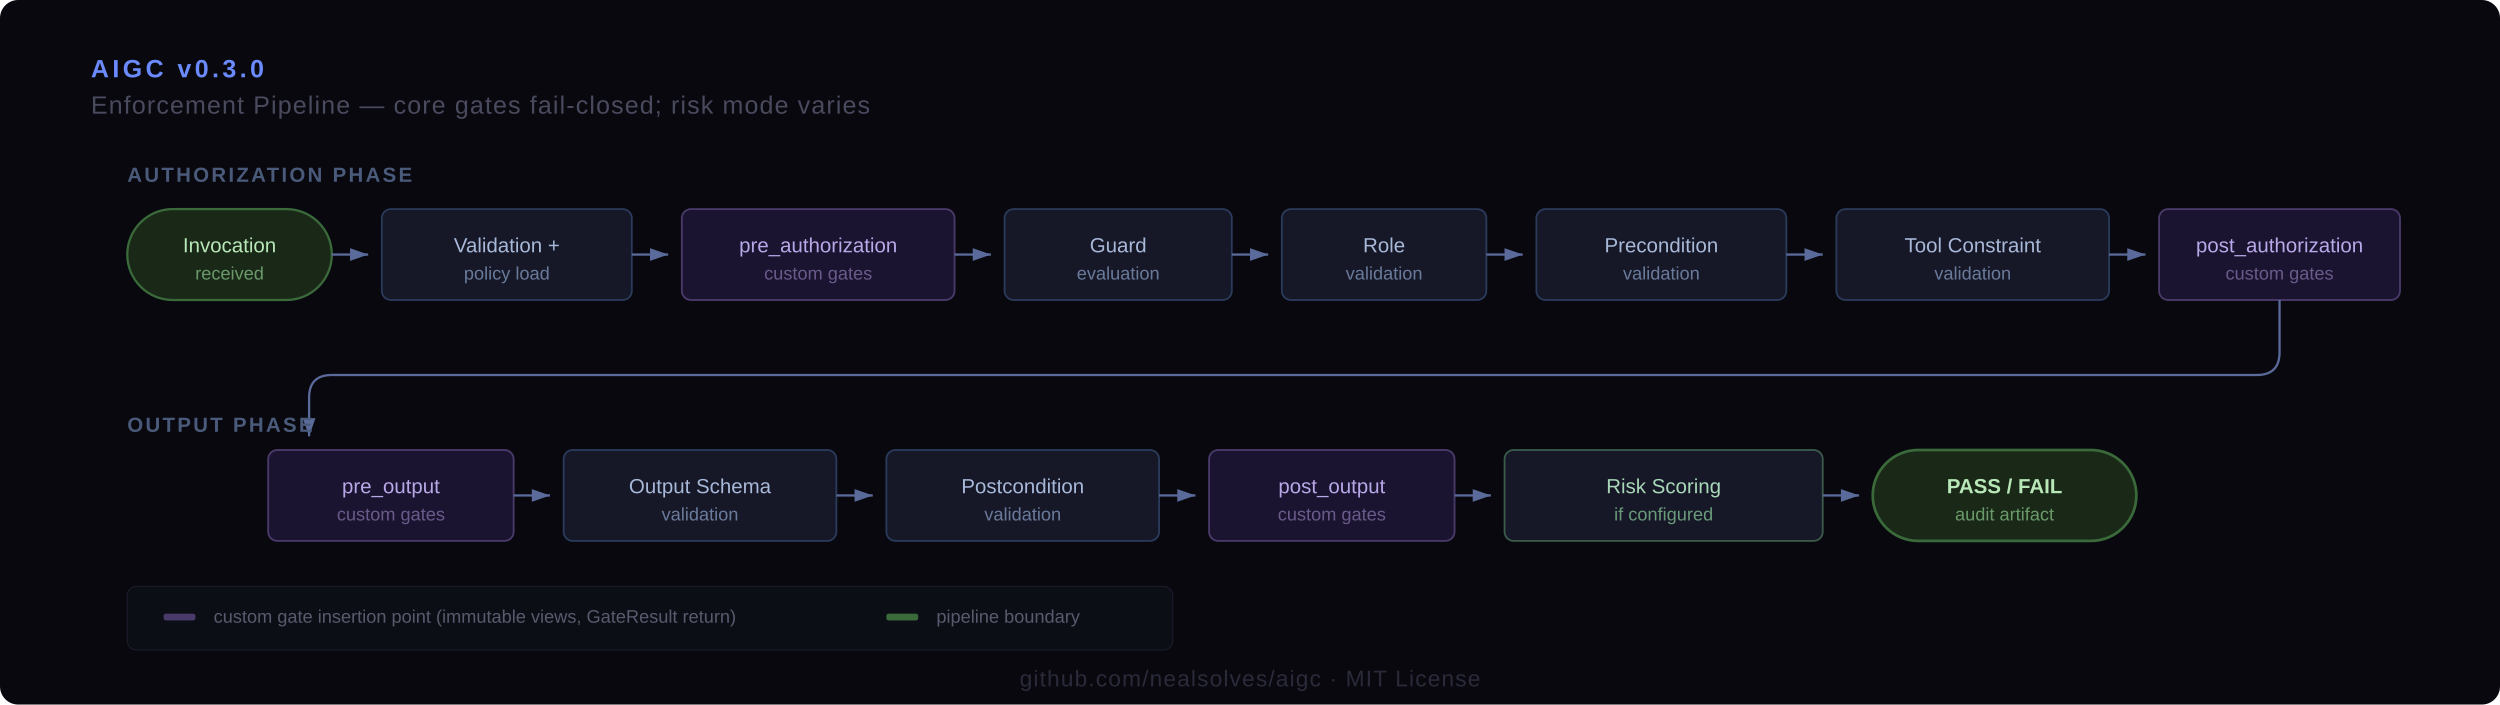
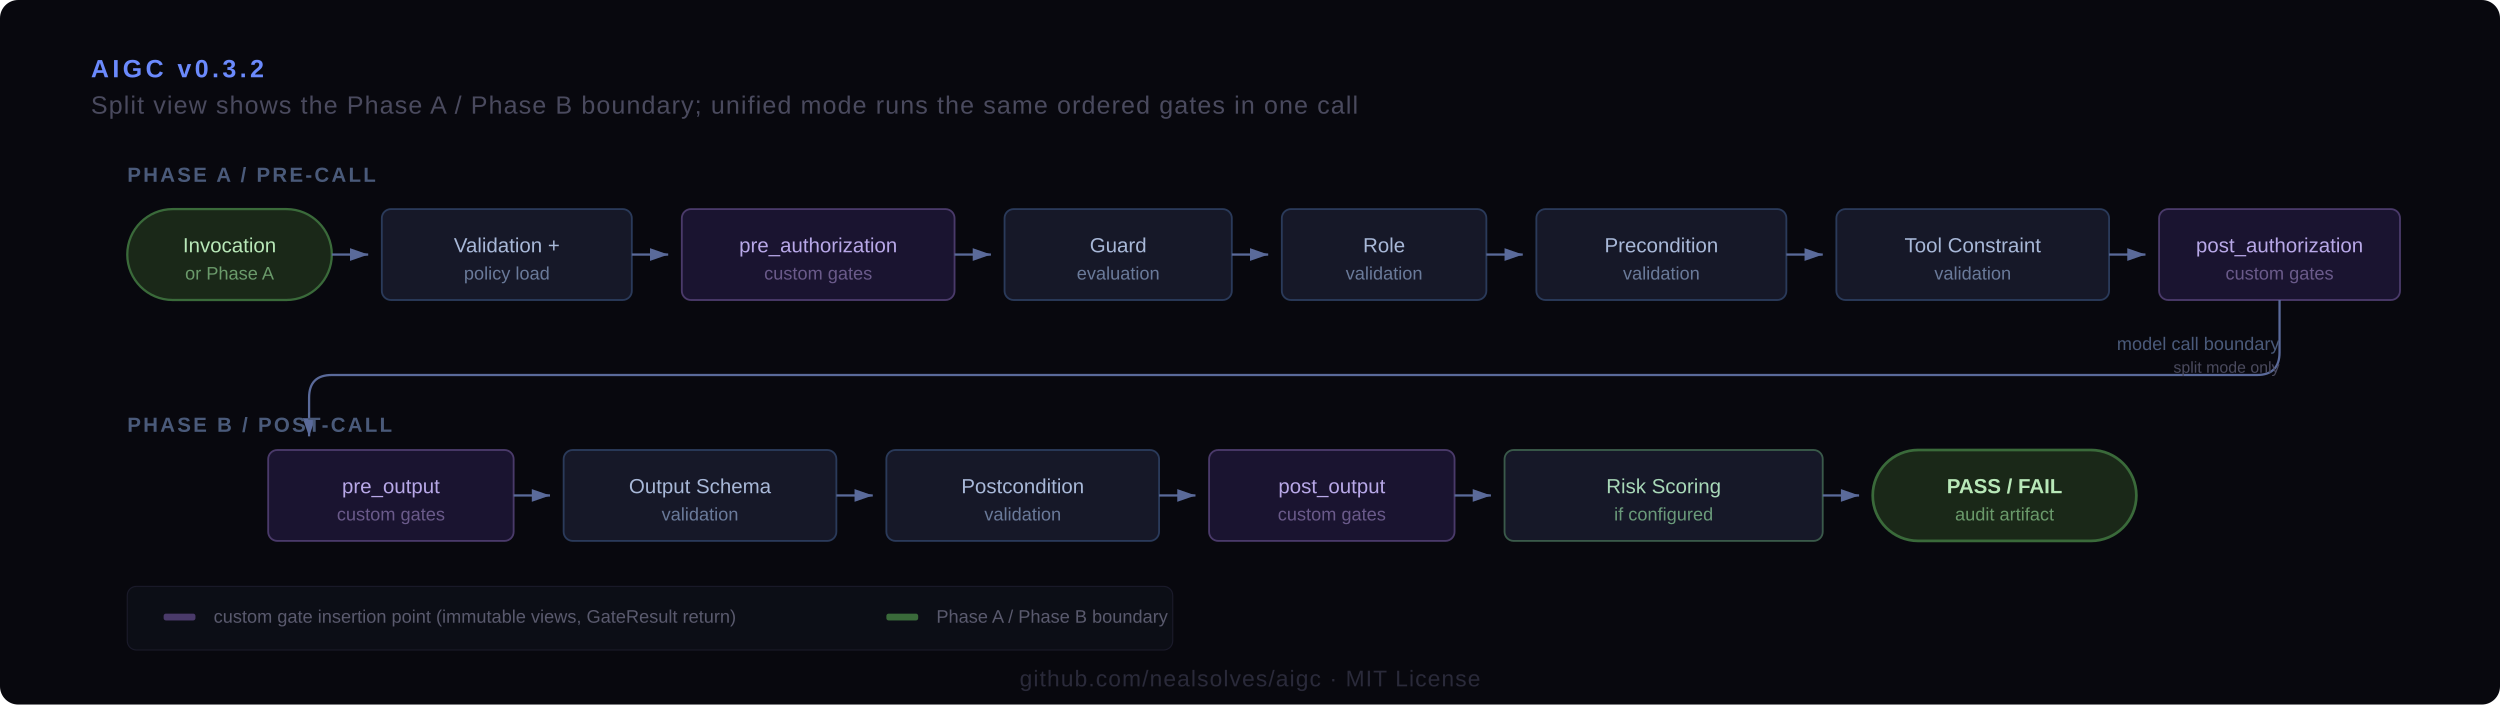
<svg xmlns="http://www.w3.org/2000/svg" viewBox="0 0 1100 310" font-family="'IBM Plex Sans', Arial, sans-serif">
  <defs>
    <marker id="arr" viewBox="0 0 10 7" refX="10" refY="3.5" markerWidth="8" markerHeight="6" orient="auto-start-reverse">
      <path d="M 0 0 L 10 3.5 L 0 7 z" fill="#5a6a9a" />
    </marker>
  </defs>
  <rect width="1100" height="310" fill="#08080e" rx="8" />
-   <text x="40" y="34" fill="#6b8afd" font-size="11" font-weight="700" letter-spacing="1.5">AIGC v0.3.0</text>
-   <text x="40" y="50" fill="#4a4a5e" font-size="11" letter-spacing="0.5">Enforcement Pipeline — core gates fail-closed; risk mode varies</text>
-   <text x="56" y="80" fill="#4a5a7a" font-size="9" font-weight="600" letter-spacing="1">AUTHORIZATION PHASE</text>
+   <text x="40" y="34" fill="#6b8afd" font-size="11" font-weight="700" letter-spacing="1.5">AIGC v0.3.2</text>
+   <text x="40" y="50" fill="#4a4a5e" font-size="11" letter-spacing="0.5">Split view shows the Phase A / Phase B boundary; unified mode runs the same ordered gates in one call</text>
+   <text x="56" y="80" fill="#4a5a7a" font-size="9" font-weight="600" letter-spacing="1">PHASE A / PRE-CALL</text>
  <rect x="56" y="92" width="90" height="40" rx="20" fill="#1a2818" stroke="#3a6a3a" stroke-width="1" />
  <text x="101" y="111" fill="#b8e8b8" font-size="9" text-anchor="middle" font-weight="500">Invocation</text>
-   <text x="101" y="123" fill="#6a9a6a" font-size="8" text-anchor="middle">received</text>
+   <text x="101" y="123" fill="#6a9a6a" font-size="8" text-anchor="middle">or Phase A</text>
  <line x1="146" y1="112" x2="162" y2="112" stroke="#5a6a9a" stroke-width="1" marker-end="url(#arr)" />
  <rect x="168" y="92" width="110" height="40" rx="4" fill="#161828" stroke="#2a3a5a" stroke-width="0.8" />
  <text x="223" y="111" fill="#a8b8d8" font-size="9" text-anchor="middle" font-weight="500">Validation +</text>
  <text x="223" y="123" fill="#6a7a9a" font-size="8" text-anchor="middle">policy load</text>
  <line x1="278" y1="112" x2="294" y2="112" stroke="#5a6a9a" stroke-width="1" marker-end="url(#arr)" />
  <rect x="300" y="92" width="120" height="40" rx="4" fill="#1a1430" stroke="#4a3a6a" stroke-width="0.8" />
  <text x="360" y="111" fill="#b8a8e8" font-size="9" text-anchor="middle" font-weight="500">pre_authorization</text>
  <text x="360" y="123" fill="#6a5a8a" font-size="8" text-anchor="middle">custom gates</text>
  <line x1="420" y1="112" x2="436" y2="112" stroke="#5a6a9a" stroke-width="1" marker-end="url(#arr)" />
  <rect x="442" y="92" width="100" height="40" rx="4" fill="#161828" stroke="#2a3a5a" stroke-width="0.8" />
  <text x="492" y="111" fill="#a8b8d8" font-size="9" text-anchor="middle" font-weight="500">Guard</text>
  <text x="492" y="123" fill="#6a7a9a" font-size="8" text-anchor="middle">evaluation</text>
  <line x1="542" y1="112" x2="558" y2="112" stroke="#5a6a9a" stroke-width="1" marker-end="url(#arr)" />
  <rect x="564" y="92" width="90" height="40" rx="4" fill="#161828" stroke="#2a3a5a" stroke-width="0.8" />
  <text x="609" y="111" fill="#a8b8d8" font-size="9" text-anchor="middle" font-weight="500">Role</text>
  <text x="609" y="123" fill="#6a7a9a" font-size="8" text-anchor="middle">validation</text>
  <line x1="654" y1="112" x2="670" y2="112" stroke="#5a6a9a" stroke-width="1" marker-end="url(#arr)" />
  <rect x="676" y="92" width="110" height="40" rx="4" fill="#161828" stroke="#2a3a5a" stroke-width="0.8" />
  <text x="731" y="111" fill="#a8b8d8" font-size="9" text-anchor="middle" font-weight="500">Precondition</text>
  <text x="731" y="123" fill="#6a7a9a" font-size="8" text-anchor="middle">validation</text>
  <line x1="786" y1="112" x2="802" y2="112" stroke="#5a6a9a" stroke-width="1" marker-end="url(#arr)" />
  <rect x="808" y="92" width="120" height="40" rx="4" fill="#161828" stroke="#2a3a5a" stroke-width="0.8" />
  <text x="868" y="111" fill="#a8b8d8" font-size="9" text-anchor="middle" font-weight="500">Tool Constraint</text>
  <text x="868" y="123" fill="#6a7a9a" font-size="8" text-anchor="middle">validation</text>
  <line x1="928" y1="112" x2="944" y2="112" stroke="#5a6a9a" stroke-width="1" marker-end="url(#arr)" />
  <rect x="950" y="92" width="106" height="40" rx="4" fill="#1a1430" stroke="#4a3a6a" stroke-width="0.8" />
  <text x="1003" y="111" fill="#b8a8e8" font-size="9" text-anchor="middle" font-weight="500">post_authorization</text>
  <text x="1003" y="123" fill="#6a5a8a" font-size="8" text-anchor="middle">custom gates</text>
  <path d="M 1003 132 L 1003 155 Q 1003 165 993 165 L 146 165 Q 136 165 136 175 L 136 192" fill="none" stroke="#5a6a9a" stroke-width="1" marker-end="url(#arr)" />
-   <text x="56" y="190" fill="#4a5a7a" font-size="9" font-weight="600" letter-spacing="1">OUTPUT PHASE</text>
+   <text x="56" y="190" fill="#4a5a7a" font-size="9" font-weight="600" letter-spacing="1">PHASE B / POST-CALL</text>
+   <text x="1003" y="154" fill="#4a5a7a" font-size="8" text-anchor="end">model call boundary</text>
+   <text x="1003" y="164" fill="#4a4a5e" font-size="7" text-anchor="end">split mode only</text>
  <rect x="118" y="198" width="108" height="40" rx="4" fill="#1a1430" stroke="#4a3a6a" stroke-width="0.8" />
  <text x="172" y="217" fill="#b8a8e8" font-size="9" text-anchor="middle" font-weight="500">pre_output</text>
  <text x="172" y="229" fill="#6a5a8a" font-size="8" text-anchor="middle">custom gates</text>
  <line x1="226" y1="218" x2="242" y2="218" stroke="#5a6a9a" stroke-width="1" marker-end="url(#arr)" />
  <rect x="248" y="198" width="120" height="40" rx="4" fill="#161828" stroke="#2a3a5a" stroke-width="0.8" />
  <text x="308" y="217" fill="#a8b8d8" font-size="9" text-anchor="middle" font-weight="500">Output Schema</text>
  <text x="308" y="229" fill="#6a7a9a" font-size="8" text-anchor="middle">validation</text>
  <line x1="368" y1="218" x2="384" y2="218" stroke="#5a6a9a" stroke-width="1" marker-end="url(#arr)" />
  <rect x="390" y="198" width="120" height="40" rx="4" fill="#161828" stroke="#2a3a5a" stroke-width="0.8" />
  <text x="450" y="217" fill="#a8b8d8" font-size="9" text-anchor="middle" font-weight="500">Postcondition</text>
  <text x="450" y="229" fill="#6a7a9a" font-size="8" text-anchor="middle">validation</text>
  <line x1="510" y1="218" x2="526" y2="218" stroke="#5a6a9a" stroke-width="1" marker-end="url(#arr)" />
  <rect x="532" y="198" width="108" height="40" rx="4" fill="#1a1430" stroke="#4a3a6a" stroke-width="0.8" />
  <text x="586" y="217" fill="#b8a8e8" font-size="9" text-anchor="middle" font-weight="500">post_output</text>
  <text x="586" y="229" fill="#6a5a8a" font-size="8" text-anchor="middle">custom gates</text>
  <line x1="640" y1="218" x2="656" y2="218" stroke="#5a6a9a" stroke-width="1" marker-end="url(#arr)" />
  <rect x="662" y="198" width="140" height="40" rx="4" fill="#161828" stroke="#3a5a4a" stroke-width="0.8" />
  <text x="732" y="217" fill="#a8d8b8" font-size="9" text-anchor="middle" font-weight="500">Risk Scoring</text>
  <text x="732" y="229" fill="#6a9a7a" font-size="8" text-anchor="middle">if configured</text>
  <line x1="802" y1="218" x2="818" y2="218" stroke="#5a6a9a" stroke-width="1" marker-end="url(#arr)" />
  <rect x="824" y="198" width="116" height="40" rx="20" fill="#1a2818" stroke="#3a6a3a" stroke-width="1.2" />
  <text x="882" y="217" fill="#b8e8b8" font-size="9" text-anchor="middle" font-weight="600">PASS / FAIL</text>
  <text x="882" y="229" fill="#6a9a6a" font-size="8" text-anchor="middle">audit artifact</text>
  <rect x="56" y="258" width="460" height="28" rx="4" fill="#0c0e16" stroke="#1a1a2a" stroke-width="0.5" />
  <rect x="72" y="270" width="14" height="3" rx="1" fill="#4a3a6a" />
  <text x="94" y="274" fill="#5a5a6e" font-size="8">custom gate insertion point (immutable views, GateResult return)</text>
  <rect x="390" y="270" width="14" height="3" rx="1" fill="#3a6a3a" />
-   <text x="412" y="274" fill="#5a5a6e" font-size="8">pipeline boundary</text>
+   <text x="412" y="274" fill="#5a5a6e" font-size="8">Phase A / Phase B boundary</text>
  <text x="550" y="302" fill="#2a2a3a" font-size="10" text-anchor="middle" letter-spacing="0.5">github.com/nealsolves/aigc · MIT License</text>
</svg>
